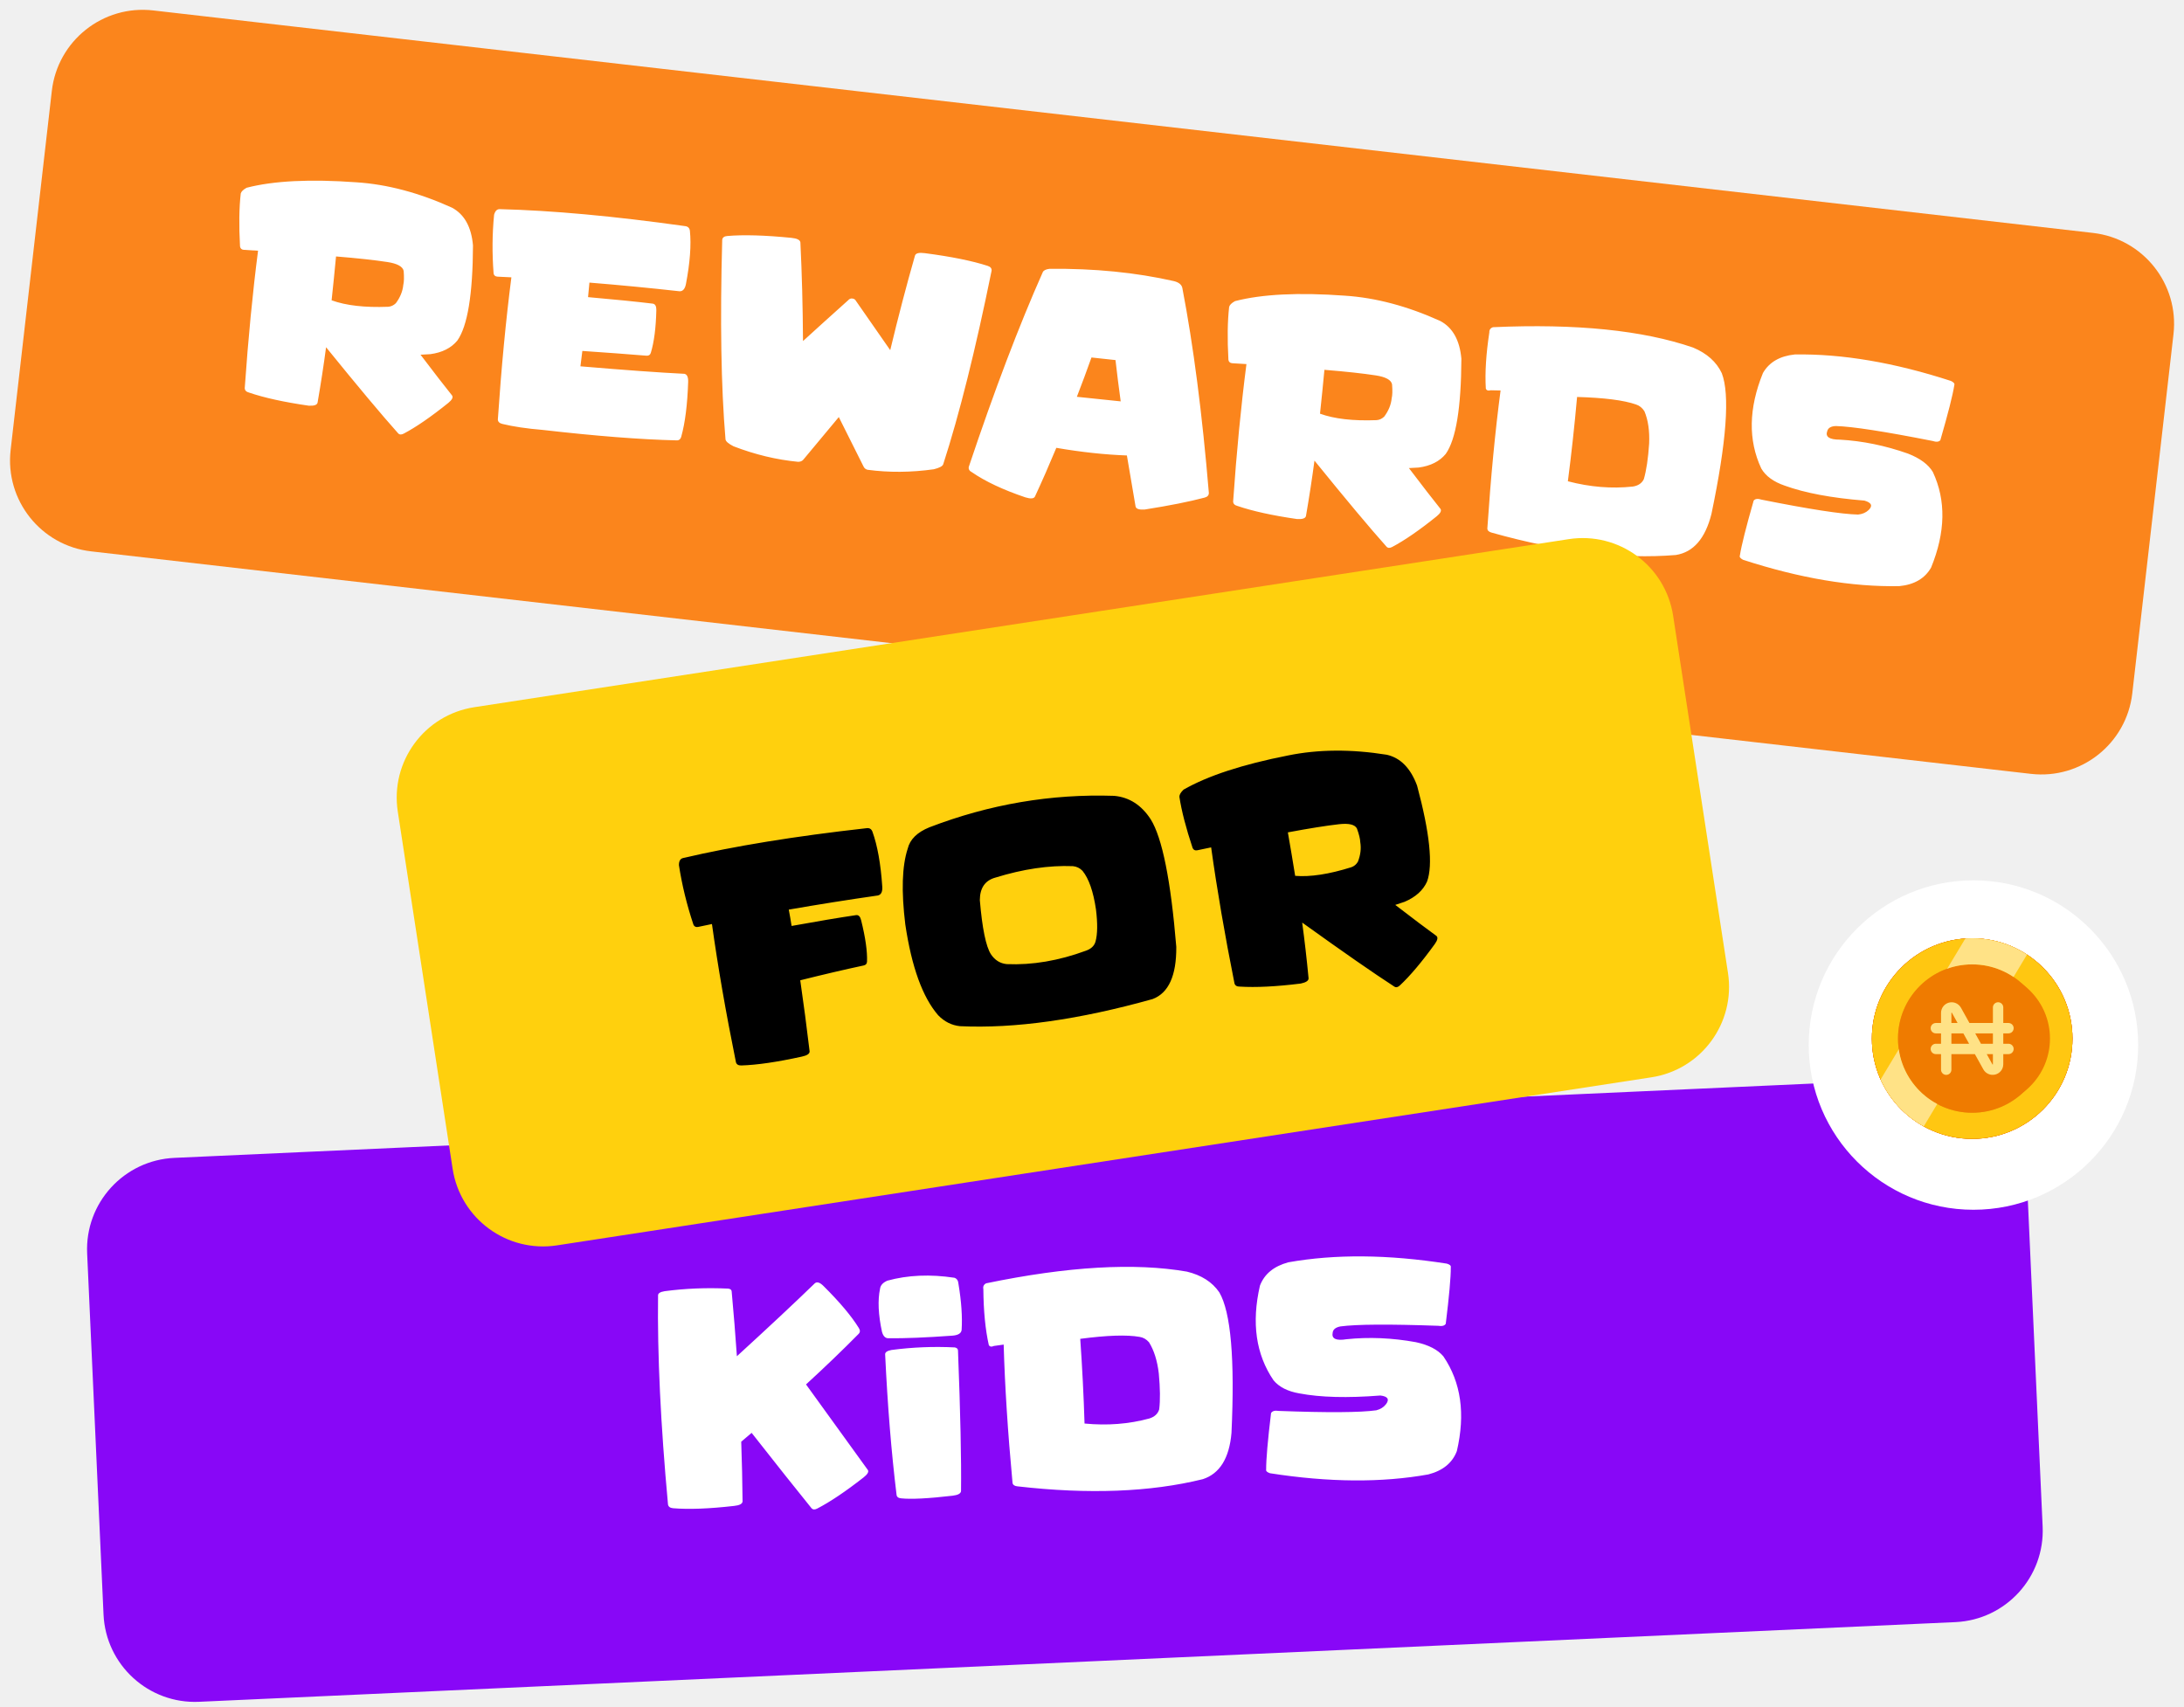
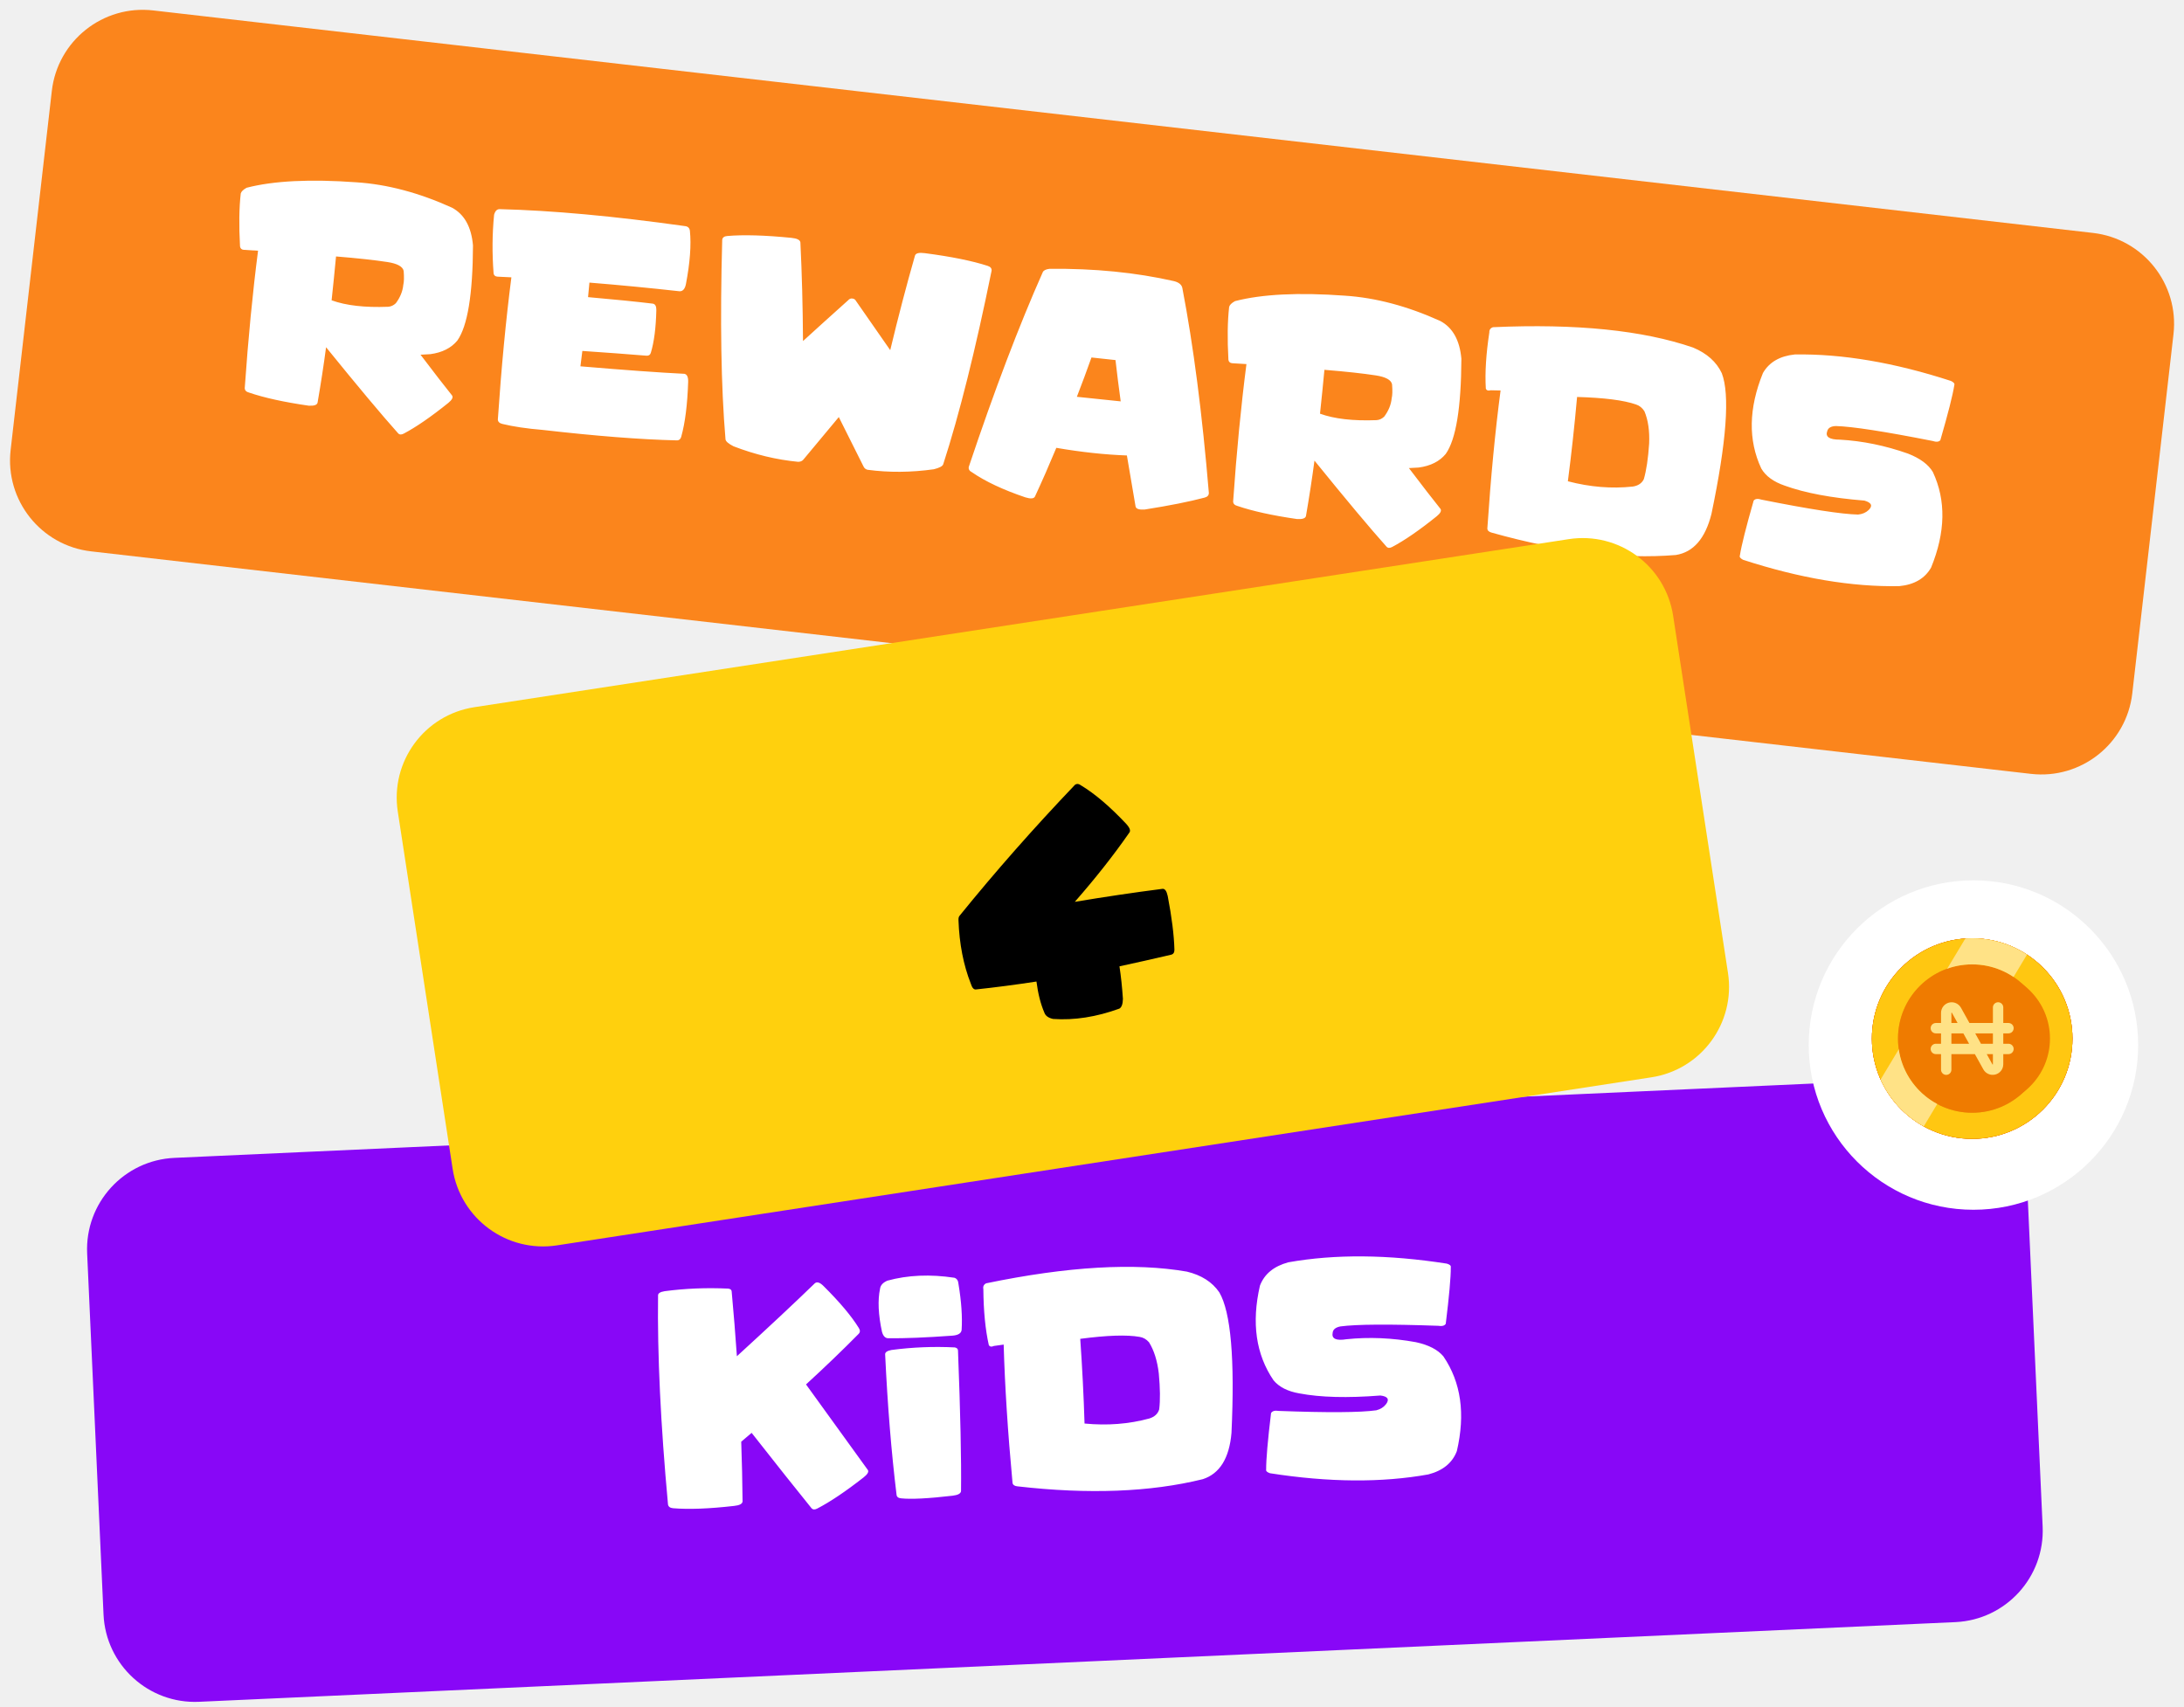
<svg xmlns="http://www.w3.org/2000/svg" width="421" height="329" viewBox="0 0 421 329" fill="none">
  <rect x="16" y="224" width="374.177" height="104.958" rx="17.64" transform="rotate(-2.59766 16 224)" fill="#8807F7" />
  <path d="M142.883 277.911C143.561 277.333 144.229 276.765 144.888 276.207C149.723 282.361 153.569 287.202 156.427 290.728C156.695 291.029 157.068 291.051 157.545 290.795C160.028 289.509 163.007 287.507 166.481 284.788C167.236 284.187 167.508 283.715 167.297 283.372C164.835 279.965 160.861 274.466 155.374 266.874C159.072 263.481 162.435 260.249 165.463 257.179C165.82 256.85 165.851 256.457 165.556 256.001C164.121 253.681 161.848 250.979 158.736 247.894C158.061 247.221 157.515 247.04 157.099 247.352C153.185 251.147 148.168 255.842 142.048 261.438C141.762 257.286 141.427 253.127 141.042 248.961C141.028 248.648 140.814 248.463 140.401 248.403C136.169 248.204 132.071 248.371 128.106 248.902C127.272 249.038 126.853 249.301 126.852 249.692C126.705 261.117 127.344 274.559 128.769 290.018C128.847 290.445 129.171 290.684 129.74 290.736C132.763 290.99 136.686 290.842 141.509 290.29C142.56 290.184 143.104 289.896 143.142 289.425C143.105 285.594 143.019 281.756 142.883 277.911ZM183.6 257.47C184.711 257.381 185.3 257.012 185.368 256.364C185.528 253.854 185.326 250.901 184.761 247.505C184.712 246.862 184.45 246.463 183.974 246.309C179.308 245.602 175.005 245.787 171.066 246.865C170.203 247.237 169.728 247.757 169.641 248.426C169.175 250.656 169.301 253.427 170.018 256.737C170.251 257.568 170.661 257.979 171.247 257.972C174.416 258.004 178.534 257.837 183.6 257.47ZM183.651 288.32C184.681 288.195 185.215 287.897 185.253 287.426C185.329 281.362 185.135 272.328 184.668 260.325C184.654 260.013 184.45 259.817 184.055 259.737C179.979 259.531 175.91 259.696 171.848 260.232C171.034 260.386 170.626 260.659 170.624 261.05C171.093 270.942 171.824 279.951 172.818 288.078C172.839 288.527 173.133 288.778 173.703 288.83C175.648 289.035 178.964 288.865 183.651 288.32ZM193.474 259.192C193.696 267.12 194.266 276.01 195.182 285.861C195.258 286.249 195.581 286.469 196.151 286.521C209.869 288.088 221.774 287.627 231.867 285.135C235.122 284.069 236.963 281.101 237.387 276.233C238.05 261.97 237.268 252.934 235.043 249.124C233.681 247.133 231.597 245.8 228.79 245.126C218.701 243.375 205.802 244.126 190.093 247.38C189.635 247.616 189.456 247.986 189.557 248.49C189.591 252.692 189.94 256.283 190.603 259.264C190.775 259.608 191.11 259.671 191.609 259.453C192.152 259.37 192.774 259.283 193.474 259.192ZM209.062 274.41C208.898 269.06 208.621 263.618 208.233 258.083C213.423 257.398 217.239 257.274 219.683 257.71C220.373 257.816 220.975 258.16 221.49 258.743C222.46 260.302 223.089 262.307 223.376 264.757C223.642 267.619 223.669 269.925 223.455 271.675C223.2 272.527 222.572 273.113 221.57 273.432C217.63 274.51 213.461 274.836 209.062 274.41ZM259.559 258.159C257.541 258.485 256.652 258.066 256.892 256.902C256.961 256.273 257.461 255.869 258.391 255.69C261.52 255.274 267.794 255.234 277.214 255.569C277.982 255.691 278.475 255.561 278.692 255.18C279.35 249.851 279.674 246.22 279.664 244.284C279.729 243.988 279.474 243.755 278.899 243.586C267.538 241.814 257.357 241.728 248.358 243.329C245.557 244.082 243.729 245.582 242.873 247.831C241.223 255.003 242.096 261.083 245.489 266.071C246.565 267.371 248.226 268.214 250.472 268.601C254.535 269.375 259.742 269.51 266.093 269.007C267.508 269.177 267.875 269.728 267.194 270.658C266.751 271.245 266.124 271.645 265.313 271.858C262.185 272.293 255.911 272.333 246.49 271.979C245.742 271.856 245.25 271.996 245.014 272.397C244.375 277.705 244.061 281.337 244.071 283.291C244.005 283.568 244.251 283.801 244.807 283.991C256.168 285.763 266.348 285.839 275.346 284.218C278.148 283.485 279.976 281.985 280.832 279.717C282.5 272.544 281.638 266.464 278.244 261.476C277.169 260.176 275.397 259.259 272.929 258.726C268.355 257.897 263.899 257.708 259.559 258.159Z" fill="white" />
  <rect x="12" width="411.663" height="104.958" rx="17.64" transform="rotate(6.54336 12 0)" fill="#FB851C" />
  <path d="M77.813 52.228C77.91 53.438 77.885 54.34 77.739 54.932C77.618 56.157 77.139 57.331 76.302 58.454C75.861 58.875 75.363 59.103 74.808 59.137C70.306 59.309 66.678 58.893 63.923 57.889C64.226 55.073 64.51 52.255 64.775 49.435C68.923 49.773 72.234 50.133 74.707 50.515C76.599 50.811 77.635 51.382 77.813 52.228ZM62.855 66.937C68.952 74.459 73.577 79.983 76.731 83.509C76.991 83.814 77.362 83.837 77.844 83.578C80.23 82.318 83.09 80.346 86.426 77.662C87.142 77.076 87.383 76.602 87.149 76.241C85.738 74.487 83.709 71.865 81.062 68.377C81.694 68.351 82.327 68.316 82.962 68.27C85.238 67.962 86.97 67.089 88.157 65.652C90.127 62.87 91.134 56.754 91.176 47.302C90.859 43.727 89.505 41.301 87.115 40.025C80.78 37.155 74.646 35.528 68.714 35.142C59.804 34.494 52.746 34.844 47.538 36.193C46.888 36.551 46.511 36.92 46.409 37.302C46.093 40.057 46.046 43.463 46.269 47.519C46.341 47.92 46.591 48.135 47.02 48.165C47.937 48.231 48.845 48.286 49.744 48.33C48.695 56.447 47.84 65.274 47.178 74.812C47.188 75.245 47.459 75.532 47.994 75.672C50.945 76.679 54.78 77.522 59.499 78.201C60.554 78.263 61.127 78.063 61.219 77.602C61.865 73.862 62.41 70.307 62.855 66.937ZM111.887 70.615C112.02 69.628 112.143 68.639 112.256 67.65C116.86 67.962 120.983 68.267 124.625 68.567C125.054 68.597 125.331 68.412 125.455 68.013C126.086 65.943 126.441 63.192 126.52 59.761C126.527 59.014 126.298 58.605 125.835 58.532C122.577 58.139 118.418 57.721 113.357 57.278C113.445 56.344 113.532 55.411 113.62 54.477C119.444 54.949 125.238 55.505 131.004 56.147C131.631 56.16 132.038 55.695 132.225 54.753C133.012 50.636 133.267 47.215 132.989 44.49C132.916 43.931 132.587 43.628 132.003 43.581C118.285 41.654 106.398 40.566 96.342 40.316C95.813 40.295 95.448 40.656 95.244 41.399C94.882 45.074 94.851 48.854 95.152 52.742C95.229 53.105 95.481 53.301 95.91 53.33C96.81 53.375 97.699 53.418 98.579 53.46C97.517 61.693 96.647 70.823 95.968 80.85C95.977 81.284 96.259 81.572 96.813 81.714C98.935 82.233 101.545 82.62 104.641 82.877C114.906 84.055 123.489 84.725 130.391 84.887C130.878 84.923 131.192 84.674 131.331 84.14C132.066 81.511 132.506 78.013 132.653 73.646C132.685 72.686 132.441 72.157 131.921 72.058C127.093 71.819 120.415 71.338 111.887 70.615ZM154.791 65.746C154.75 59.077 154.583 52.737 154.289 46.727C154.226 46.248 153.641 45.955 152.532 45.847C147.44 45.342 143.325 45.224 140.188 45.493C139.592 45.543 139.269 45.791 139.218 46.237C138.787 61.817 138.998 74.629 139.851 84.675C139.885 85.072 140.403 85.524 141.406 86.033C145.548 87.628 149.7 88.625 153.861 89.024C154.295 89.015 154.625 88.876 154.853 88.607C156.925 86.132 159.205 83.395 161.692 80.397C163.416 83.878 165.007 87.059 166.466 89.939C166.607 90.25 166.859 90.456 167.221 90.556C171.345 91.108 175.605 91.076 180.001 90.46C181.093 90.192 181.7 89.868 181.822 89.489C184.928 79.897 188.035 67.465 191.143 52.193C191.194 51.746 190.945 51.433 190.396 51.252C187.382 50.277 183.337 49.459 178.262 48.799C177.158 48.652 176.531 48.806 176.381 49.261C174.741 54.99 173.149 61.069 171.606 67.498C169.717 64.765 167.531 61.624 165.049 58.076C164.871 57.741 164.625 57.565 164.313 57.549C164.005 57.494 163.726 57.61 163.477 57.896C160.19 60.841 157.295 63.458 154.791 65.746ZM203.623 86.328C208.443 87.156 212.977 87.646 217.226 87.799C217.737 90.885 218.295 94.164 218.899 97.634C219.003 98.098 219.59 98.293 220.66 98.22C225.426 97.469 229.278 96.701 232.219 95.918C232.745 95.782 233.015 95.489 233.027 95.038C231.751 79.773 230.047 66.603 227.917 55.526C227.794 54.883 227.255 54.438 226.3 54.191C218.923 52.519 210.924 51.729 202.303 51.822C201.625 51.901 201.199 52.108 201.023 52.441C196.439 62.748 191.681 75.266 186.748 89.995C186.658 90.437 186.864 90.785 187.365 91.039C189.934 92.808 193.367 94.421 197.662 95.876C198.688 96.191 199.304 96.134 199.51 95.705C200.895 92.719 202.266 89.593 203.623 86.328ZM210.398 68.91C211.99 69.093 213.533 69.26 215.03 69.412C215.333 72.081 215.668 74.734 216.033 77.371C213.489 77.099 210.672 76.805 207.583 76.49C208.56 73.968 209.499 71.441 210.398 68.91ZM268.341 74.082C268.438 75.292 268.413 76.194 268.267 76.786C268.146 78.011 267.667 79.185 266.831 80.308C266.389 80.729 265.891 80.957 265.337 80.991C260.835 81.163 257.206 80.747 254.451 79.743C254.754 76.927 255.038 74.109 255.303 71.289C259.451 71.627 262.762 71.987 265.235 72.369C267.127 72.665 268.163 73.236 268.341 74.082ZM253.384 88.791C259.48 96.312 264.106 101.837 267.259 105.363C267.519 105.668 267.89 105.691 268.372 105.432C270.758 104.172 273.618 102.2 276.954 99.516C277.67 98.93 277.911 98.456 277.677 98.095C276.266 96.341 274.237 93.719 271.59 90.231C272.222 90.205 272.855 90.17 273.49 90.124C275.766 89.816 277.498 88.943 278.685 87.506C280.656 84.724 281.662 78.608 281.704 69.156C281.387 65.581 280.033 63.155 277.644 61.879C271.308 59.009 265.174 57.382 259.242 56.996C250.332 56.348 243.274 56.698 238.067 58.047C237.416 58.405 237.039 58.774 236.937 59.156C236.621 61.911 236.574 65.317 236.797 69.373C236.869 69.774 237.119 69.989 237.549 70.019C238.465 70.085 239.373 70.14 240.272 70.184C239.223 78.301 238.368 87.128 237.706 96.666C237.716 97.099 237.987 97.386 238.522 97.526C241.473 98.533 245.308 99.376 250.027 100.055C251.082 100.117 251.655 99.917 251.748 99.456C252.393 95.716 252.938 92.161 253.384 88.791ZM289.259 75.272C288.22 83.135 287.37 92.002 286.709 101.874C286.723 102.268 287.007 102.537 287.561 102.679C300.855 106.406 312.683 107.841 323.043 106.985C326.427 106.449 328.715 103.812 329.908 99.073C332.828 85.096 333.492 76.05 331.9 71.936C330.872 69.754 329.026 68.107 326.362 66.995C316.679 63.663 303.824 62.355 287.798 63.073C287.308 63.233 287.073 63.57 287.093 64.083C286.459 68.237 286.233 71.838 286.414 74.887C286.529 75.254 286.85 75.369 287.377 75.233C287.927 75.237 288.554 75.25 289.259 75.272ZM302.232 92.773C302.92 87.465 303.512 82.048 304.008 76.521C309.24 76.669 313.028 77.153 315.372 77.972C316.035 78.186 316.575 78.621 316.991 79.279C317.701 80.972 318.004 83.051 317.898 85.516C317.706 88.384 317.366 90.665 316.877 92.359C316.49 93.16 315.777 93.638 314.737 93.794C310.676 94.233 306.508 93.892 302.232 92.773ZM354.67 84.751C352.625 84.752 351.814 84.197 352.236 83.085C352.405 82.476 352.962 82.156 353.909 82.127C357.064 82.214 363.265 83.171 372.512 84.998C373.251 85.24 373.758 85.19 374.033 84.848C375.529 79.692 376.425 76.158 376.723 74.246C376.834 73.964 376.62 73.694 376.079 73.435C365.144 69.88 355.106 68.179 345.967 68.33C343.082 68.628 341.038 69.819 339.836 71.902C337.068 78.721 336.964 84.862 339.522 90.326C340.377 91.781 341.883 92.878 344.039 93.617C347.928 95.026 353.047 95.987 359.397 96.499C360.767 96.892 361.042 97.493 360.222 98.304C359.692 98.813 359.009 99.108 358.174 99.189C355.017 99.122 348.816 98.165 339.572 96.318C338.852 96.079 338.344 96.138 338.047 96.497C336.573 101.636 335.686 105.171 335.386 107.103C335.277 107.366 335.482 107.635 336.001 107.911C346.937 111.465 356.975 113.157 366.117 112.987C368.999 112.708 371.043 111.517 372.247 109.414C375.034 102.598 375.149 96.457 372.591 90.994C371.735 89.539 370.132 88.352 367.78 87.434C363.396 85.889 359.026 84.995 354.67 84.751Z" fill="white" />
  <rect x="74" y="139" width="248.725" height="104.958" rx="17.64" transform="rotate(-8.72964 74 139)" fill="#FFD00D" />
-   <path d="M137.241 178.123C138.367 186.23 139.909 195.112 141.866 204.771C141.989 205.187 142.327 205.392 142.879 205.386C145.909 205.296 149.803 204.728 154.563 203.681C155.596 203.463 156.097 203.119 156.064 202.65C155.525 198.109 154.923 193.548 154.26 188.967C158.789 187.836 162.862 186.885 166.478 186.112C166.899 186.028 167.118 185.777 167.133 185.36C167.206 183.392 166.829 180.743 166.001 177.412C165.831 176.687 165.512 176.351 165.046 176.403C161.781 176.884 157.629 177.581 152.592 178.493C152.432 177.45 152.251 176.401 152.049 175.345C157.785 174.346 163.514 173.437 169.237 172.617C169.865 172.462 170.142 171.886 170.068 170.889C169.774 166.528 169.145 163.008 168.18 160.331C167.978 159.789 167.588 159.562 167.009 159.651C153.255 161.19 141.476 163.107 131.672 165.403C131.137 165.525 130.871 165.98 130.874 166.77C131.458 170.574 132.391 174.402 133.675 178.256C133.85 178.624 134.148 178.766 134.57 178.681C135.471 178.504 136.362 178.317 137.241 178.123ZM214.779 153.412C217.685 153.678 220.031 155.185 221.817 157.934C224.044 161.504 225.688 169.699 226.748 182.519C226.789 188.065 225.269 191.421 222.188 192.586C207.979 196.566 195.6 198.308 185.051 197.814C183.444 197.646 182.042 196.942 180.844 195.703C177.841 192.232 175.73 186.401 174.512 178.21C173.727 171.809 173.879 166.945 174.968 163.616C175.402 161.81 176.801 160.43 179.164 159.474C190.752 155.027 202.624 153.007 214.779 153.412ZM209.316 183.269C210.329 182.916 210.95 182.327 211.178 181.501C211.572 180.077 211.6 178.008 211.263 175.293C210.751 171.835 209.887 169.359 208.67 167.867C208.153 167.333 207.534 167.033 206.812 166.966C202.2 166.785 197.225 167.519 191.886 169.169C189.895 169.712 188.892 171.16 188.878 173.514C189.338 178.956 190.05 182.434 191.013 183.945C191.782 185.092 192.798 185.726 194.062 185.849C198.995 186.059 204.079 185.2 209.316 183.269ZM261.571 159.714C261.983 160.856 262.197 161.732 262.211 162.342C262.418 163.556 262.265 164.814 261.754 166.118C261.439 166.64 261.018 166.991 260.493 167.171C256.195 168.522 252.585 169.077 249.663 168.834C249.214 166.038 248.745 163.244 248.257 160.454C252.349 159.687 255.637 159.163 258.123 158.88C260.027 158.667 261.176 158.945 261.571 159.714ZM251.017 177.844C258.879 183.494 264.796 187.604 268.768 190.176C269.099 190.401 269.463 190.326 269.859 189.949C271.829 188.105 274.069 185.449 276.579 181.981C277.116 181.227 277.223 180.706 276.903 180.42C275.08 179.099 272.432 177.105 268.959 174.437C269.562 174.246 270.164 174.044 270.764 173.834C272.878 172.936 274.319 171.638 275.086 169.939C276.254 166.737 275.614 160.571 273.165 151.442C271.917 148.077 269.972 146.094 267.33 145.491C260.463 144.392 254.117 144.438 248.293 145.628C239.527 147.35 232.81 149.547 228.142 152.22C227.609 152.737 227.343 153.193 227.344 153.588C227.765 156.329 228.617 159.626 229.9 163.48C230.076 163.849 230.374 163.99 230.796 163.906C231.697 163.728 232.587 163.542 233.467 163.348C234.593 171.454 236.093 180.195 237.967 189.57C238.09 189.986 238.428 190.191 238.981 190.185C242.093 190.379 246.015 190.182 250.746 189.594C251.779 189.376 252.28 189.032 252.247 188.563C251.885 184.785 251.474 181.212 251.017 177.844Z" fill="black" />
+   <path d="M184.763 177.406C184.926 181.946 185.72 186.023 187.145 189.638C187.379 190.392 187.692 190.759 188.084 190.738C191.837 190.34 195.74 189.829 199.794 189.207C200.092 191.532 200.595 193.52 201.303 195.17C201.519 195.809 202.087 196.225 203.006 196.42C207.081 196.703 211.336 196.04 215.772 194.43C216.209 194.185 216.438 193.557 216.461 192.546C216.304 190.238 216.082 188.148 215.794 186.276C219.027 185.582 222.351 184.834 225.765 184.033C226.184 183.93 226.392 183.611 226.389 183.078C226.313 180.264 225.881 176.813 225.096 172.725C224.886 171.749 224.549 171.287 224.082 171.339C218.56 172.049 212.928 172.884 207.187 173.844C211.205 169.256 214.703 164.816 217.68 160.525C217.999 160.16 217.802 159.588 217.09 158.808C213.972 155.493 211.085 153.031 208.427 151.424C207.979 151.078 207.577 151.031 207.22 151.283C199.288 159.595 191.867 168.016 184.957 176.547C184.807 176.728 184.742 177.014 184.763 177.406Z" fill="black" />
  <circle cx="380.412" cy="201.451" r="31.752" fill="white" />
-   <g clip-path="url(#clip0_111_6729)">
-     <mask id="mask0_111_6729" style="mask-type:luminance" maskUnits="userSpaceOnUse" x="350" y="170" width="61" height="61">
+   <g clip-path="url(#clip0_149_16538)">
+     <mask id="mask0_149_16538" style="mask-type:luminance" maskUnits="userSpaceOnUse" x="350" y="170" width="61" height="61">
      <path d="M410.164 170.201H350.164V230.201H410.164V170.201Z" fill="white" />
    </mask>
-     <g mask="url(#mask0_111_6729)">
-       <mask id="mask1_111_6729" style="mask-type:luminance" maskUnits="userSpaceOnUse" x="350" y="170" width="61" height="61">
+     <g mask="url(#mask0_149_16538)">
+       <mask id="mask1_149_16538" style="mask-type:luminance" maskUnits="userSpaceOnUse" x="350" y="170" width="61" height="61">
        <path d="M350.164 170.201H410.164V230.201H350.164V170.201Z" fill="white" />
      </mask>
-       <g mask="url(#mask1_111_6729)">
+       <g mask="url(#mask1_149_16538)">
        <path d="M380.166 180.871C369.49 180.871 360.836 189.525 360.836 200.201C360.836 210.877 369.49 219.531 380.166 219.531C390.842 219.531 399.496 210.877 399.496 200.201C399.496 189.525 390.842 180.871 380.166 180.871Z" fill="#DE5A00" />
        <path d="M380.166 180.871C369.49 180.871 360.836 189.525 360.836 200.201C360.836 210.877 369.49 219.531 380.166 219.531C390.842 219.531 399.496 210.877 399.496 200.201C399.496 189.525 390.842 180.871 380.166 180.871Z" fill="#EF7B00" />
        <path d="M380.166 180.871C369.49 180.871 360.836 189.525 360.836 200.201C360.836 210.877 369.49 219.531 380.166 219.531C390.842 219.531 399.496 210.877 399.496 200.201C399.496 189.525 390.842 180.871 380.166 180.871ZM380.166 214.501C372.268 214.501 365.866 208.099 365.866 200.201C365.866 192.303 372.268 185.901 380.166 185.901C388.064 185.901 394.466 192.303 394.466 200.201C394.466 208.099 388.064 214.501 380.166 214.501Z" fill="#DE5A00" />
        <path d="M383.776 199.2C383.068 198.922 382.22 198.668 381.233 198.439V194.088C381.561 194.21 381.832 194.387 382.046 194.619C382.206 194.793 382.337 194.984 382.44 195.191C382.821 195.958 383.62 196.471 384.53 196.471H384.658C386.454 196.471 387.593 194.648 386.663 193.222C386.354 192.747 385.966 192.312 385.498 191.917C384.379 190.972 382.957 190.409 381.233 190.229V189.219C381.233 188.633 380.759 188.158 380.173 188.158C379.587 188.158 379.112 188.633 379.112 189.219V190.197C377.338 190.333 375.871 190.902 374.713 191.908C373.374 193.071 372.705 194.519 372.705 196.254C372.705 199.212 374.841 201.181 379.112 202.163V206.644C378.554 206.532 378.081 206.316 377.695 205.994C377.398 205.747 377.17 205.446 377.01 205.091C376.67 204.335 375.849 203.862 374.967 203.862C373.266 203.862 372.168 205.563 373.003 206.94C373.047 207.014 373.094 207.087 373.142 207.16C373.814 208.178 374.74 208.979 375.922 209.563C376.875 210.034 377.938 210.315 379.112 210.406V211.185C379.112 211.771 379.587 212.246 380.173 212.246C380.759 212.246 381.233 211.771 381.233 211.185V210.378C382.922 210.206 384.341 209.676 385.49 208.786C386.912 207.684 387.623 206.241 387.623 204.458C387.623 201.964 386.341 200.212 383.776 199.2ZM378.14 197.402C377.63 197.046 377.375 196.579 377.375 196.001C377.375 195.387 377.599 194.881 378.047 194.483C378.329 194.233 378.684 194.062 379.112 193.969V197.879C378.708 197.731 378.384 197.572 378.14 197.402ZM382.189 206.166C381.935 206.368 381.615 206.514 381.233 206.609V202.779C381.543 202.903 381.806 203.032 382.021 203.166C382.609 203.534 382.903 204.036 382.903 204.675C382.903 205.289 382.665 205.786 382.189 206.166Z" fill="#DE5A00" />
        <path d="M380.166 180.871C369.49 180.871 360.836 189.525 360.836 200.201C360.836 210.877 369.49 219.531 380.166 219.531C390.842 219.531 399.496 210.877 399.496 200.201C399.496 189.525 390.842 180.871 380.166 180.871ZM380.166 214.501C372.268 214.501 365.866 208.099 365.866 200.201C365.866 192.303 372.268 185.901 380.166 185.901C388.064 185.901 394.466 192.303 394.466 200.201C394.466 208.099 388.064 214.501 380.166 214.501Z" fill="#FFC711" />
-         <mask id="mask2_111_6729" style="mask-type:alpha" maskUnits="userSpaceOnUse" x="360" y="180" width="40" height="40">
-           <mask id="mask3_111_6729" style="mask-type:luminance" maskUnits="userSpaceOnUse" x="350" y="170" width="61" height="61">
+         <mask id="mask2_149_16538" style="mask-type:alpha" maskUnits="userSpaceOnUse" x="360" y="180" width="40" height="40">
+           <mask id="mask3_149_16538" style="mask-type:luminance" maskUnits="userSpaceOnUse" x="350" y="170" width="61" height="61">
            <path d="M350.164 170.201H410.164V230.201H350.164V170.201Z" fill="white" />
          </mask>
-           <g mask="url(#mask3_111_6729)">
+           <g mask="url(#mask3_149_16538)">
            <path d="M380.166 180.871C369.49 180.871 360.836 189.525 360.836 200.201C360.836 210.877 369.49 219.531 380.166 219.531C390.842 219.531 399.496 210.877 399.496 200.201C399.496 189.525 390.842 180.871 380.166 180.871ZM380.166 214.501C372.268 214.501 365.866 208.099 365.866 200.201C365.866 192.303 372.268 185.901 380.166 185.901C388.064 185.901 394.466 192.303 394.466 200.201C394.466 208.099 388.064 214.501 380.166 214.501Z" fill="#FFC711" />
            <path d="M383.776 199.2C383.068 198.922 382.22 198.668 381.233 198.439V194.088C381.561 194.21 381.832 194.387 382.046 194.619C382.206 194.793 382.337 194.984 382.44 195.191C382.821 195.958 383.62 196.471 384.53 196.471H384.658C386.454 196.471 387.593 194.648 386.663 193.222C386.354 192.747 385.966 192.312 385.498 191.917C384.379 190.972 382.957 190.409 381.233 190.229V189.219C381.233 188.633 380.759 188.158 380.173 188.158C379.587 188.158 379.112 188.633 379.112 189.219V190.197C377.338 190.333 375.871 190.902 374.713 191.908C373.374 193.071 372.705 194.519 372.705 196.254C372.705 199.212 374.841 201.181 379.112 202.163V206.644C378.554 206.532 378.081 206.316 377.695 205.994C377.398 205.747 377.17 205.446 377.01 205.091C376.67 204.335 375.849 203.862 374.967 203.862C373.266 203.862 372.168 205.563 373.003 206.94C373.047 207.014 373.094 207.087 373.142 207.16C373.814 208.178 374.74 208.979 375.922 209.563C376.875 210.034 377.938 210.315 379.112 210.406V211.185C379.112 211.771 379.587 212.246 380.173 212.246C380.759 212.246 381.233 211.771 381.233 211.185V210.378C382.922 210.206 384.341 209.676 385.49 208.786C386.912 207.684 387.623 206.241 387.623 204.458C387.623 201.964 386.341 200.212 383.776 199.2ZM378.14 197.402C377.63 197.046 377.375 196.579 377.375 196.001C377.375 195.387 377.599 194.881 378.047 194.483C378.329 194.233 378.684 194.062 379.112 193.969V197.879C378.708 197.731 378.384 197.572 378.14 197.402ZM382.189 206.166C381.935 206.368 381.615 206.514 381.233 206.609V202.779C381.543 202.903 381.806 203.032 382.021 203.166C382.609 203.534 382.903 204.036 382.903 204.675C382.903 205.289 382.665 205.786 382.189 206.166Z" fill="#FFC711" />
          </g>
        </mask>
-         <g mask="url(#mask2_111_6729)">
+         <g mask="url(#mask2_149_16538)">
          <path d="M393.497 179.417L366.576 224.22L356.476 218.151L383.396 173.348L393.497 179.417Z" fill="#FFE286" />
        </g>
      </g>
    </g>
    <circle cx="382.164" cy="200.201" r="13" fill="#EF7B00" />
    <path d="M375.164 206.201V195.253C375.164 195.02 375.241 194.794 375.384 194.61C375.526 194.426 375.725 194.295 375.951 194.236C376.176 194.178 376.414 194.196 376.628 194.288C376.842 194.38 377.019 194.54 377.132 194.743L383.196 205.659C383.309 205.863 383.486 206.023 383.7 206.114C383.914 206.206 384.152 206.224 384.377 206.166C384.603 206.108 384.802 205.976 384.945 205.792C385.087 205.608 385.164 205.382 385.164 205.149V194.201M373.164 198.201H387.164M373.164 202.201H387.164" stroke="#FFE286" stroke-width="2" stroke-linecap="round" stroke-linejoin="round" />
  </g>
  <defs>
-     <clipPath id="clip0_111_6729">
+     <clipPath id="clip0_149_16538">
      <rect width="60" height="60" fill="white" transform="translate(352.164 170.201)" />
    </clipPath>
  </defs>
</svg>
